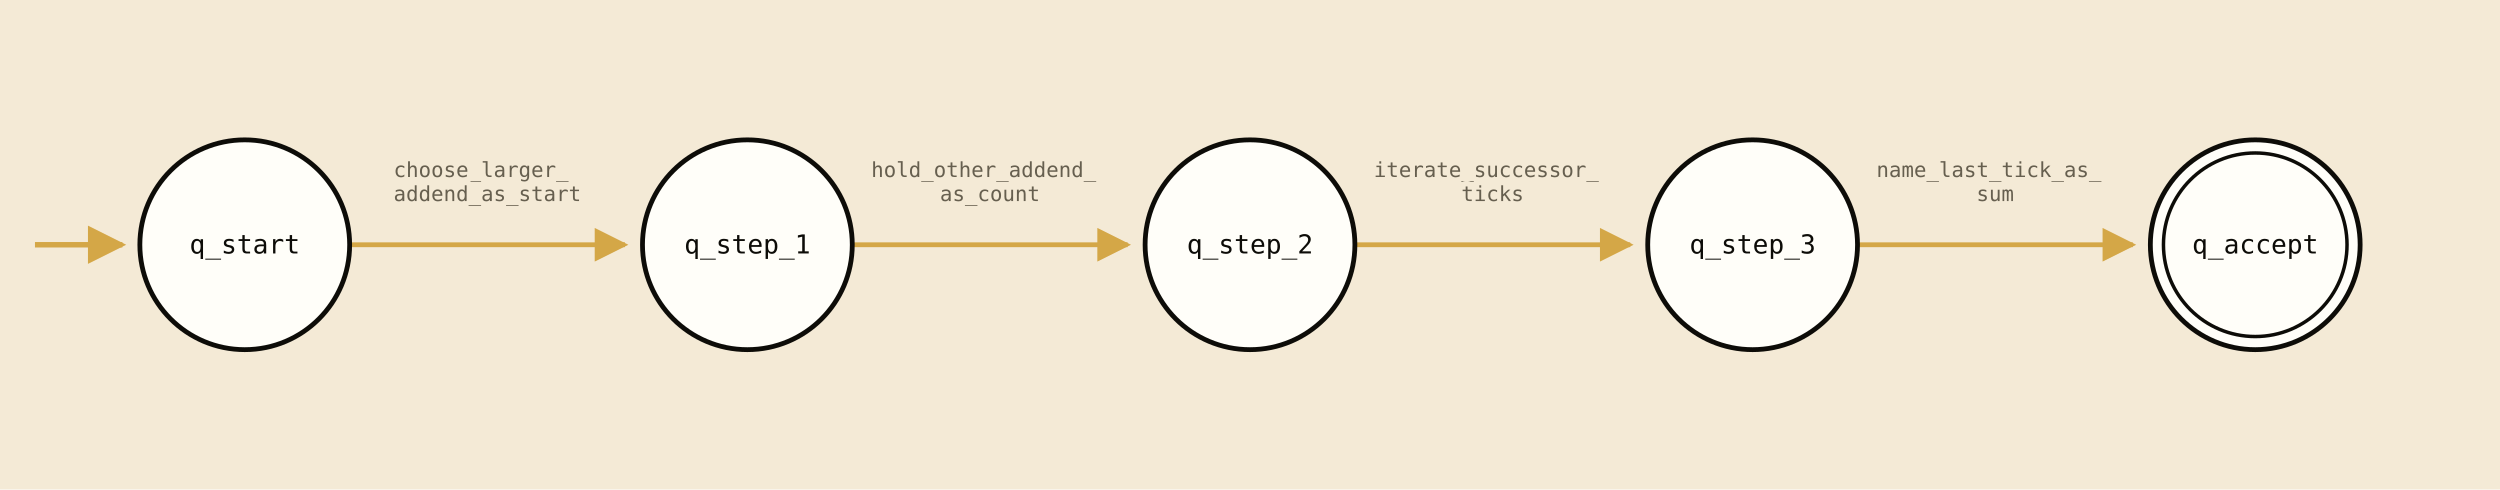
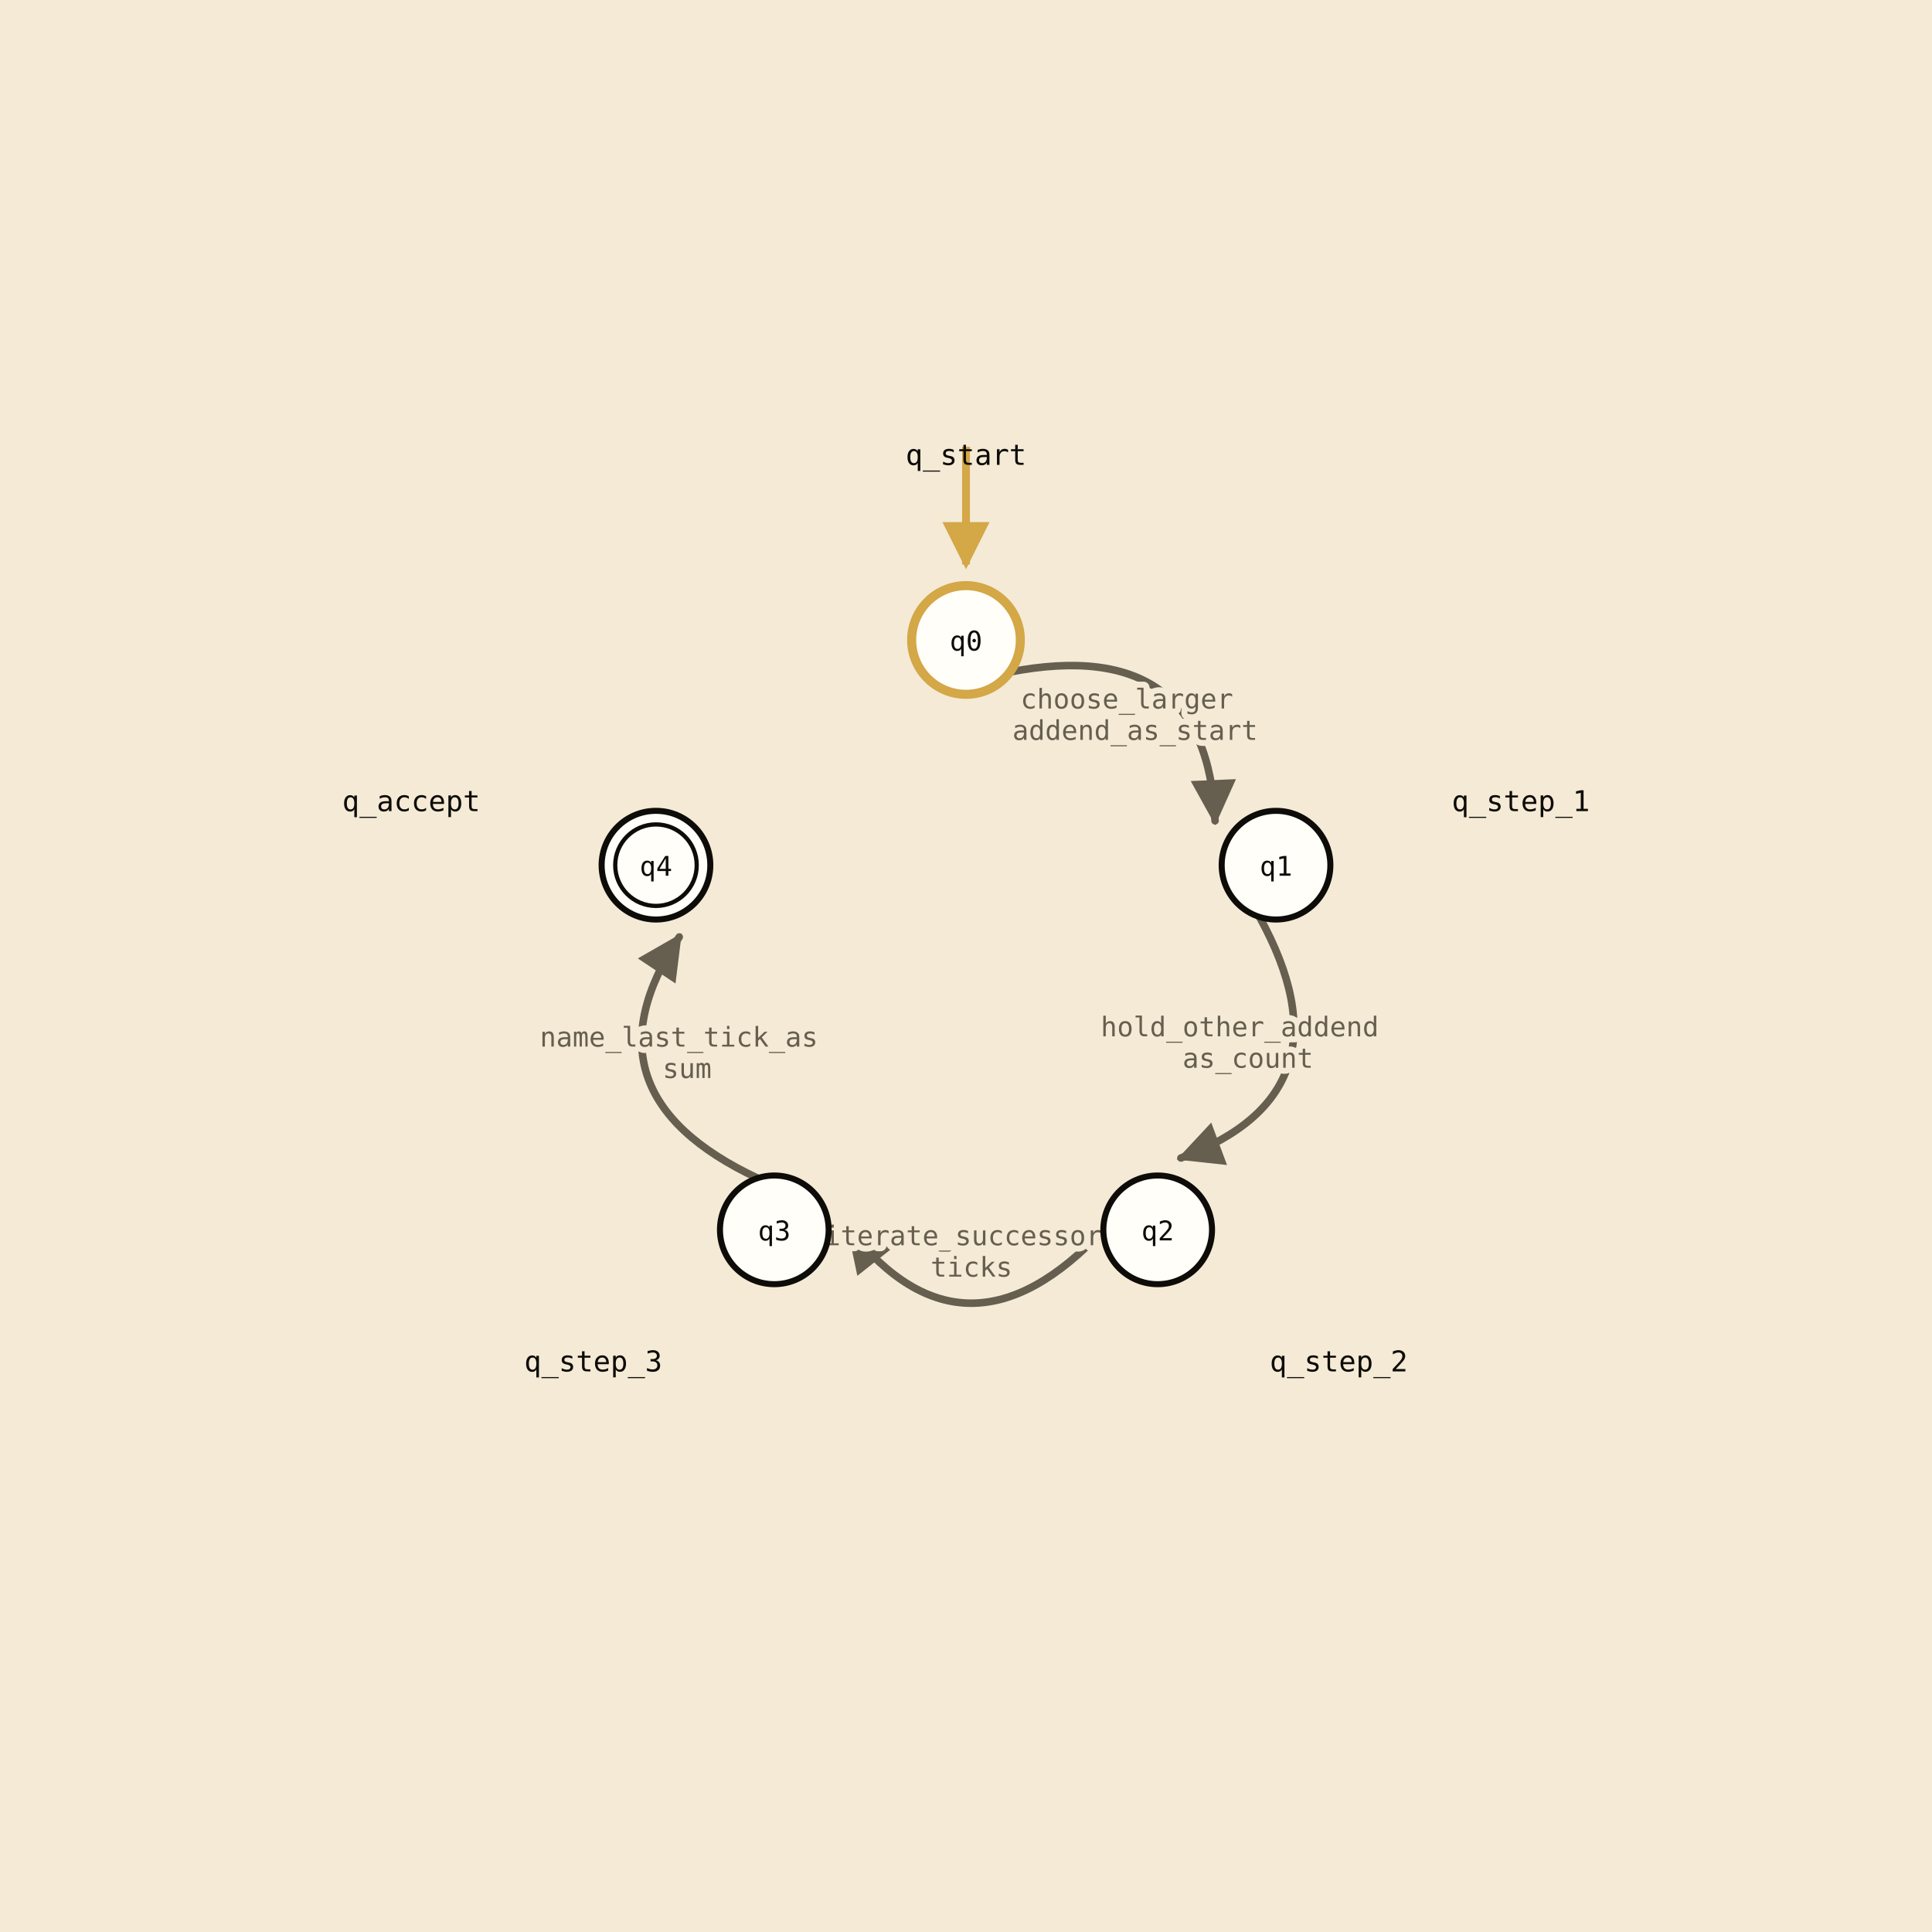
- <svg xmlns="http://www.w3.org/2000/svg" width="1144" height="224" viewBox="0 0 1144 224" role="img" aria-labelledby="title desc">
+ <svg xmlns="http://www.w3.org/2000/svg" width="640" height="640" viewBox="0 0 640 640" role="img" aria-labelledby="title desc">
  <defs>
-     <marker id="arrow-static" viewBox="0 0 10 10" refX="9" refY="5" markerWidth="7" markerHeight="7" orient="auto-start-reverse">
+     <marker id="arrow-conserving" viewBox="0 0 10 10" refX="9" refY="5" markerWidth="6" markerHeight="6" orient="auto-start-reverse">
      <path d="M 0 0 L 10 5 L 0 10 z" fill="#0d0c08" />
    </marker>
-     <marker id="arrow-observed" viewBox="0 0 10 10" refX="9" refY="5" markerWidth="7" markerHeight="7" orient="auto-start-reverse">
-       <path d="M 0 0 L 10 5 L 0 10 z" fill="#d4a747" />
+     <marker id="arrow-deforming" viewBox="0 0 10 10" refX="9" refY="5" markerWidth="6" markerHeight="6" orient="auto-start-reverse">
+       <path d="M 0 0 L 10 5 L 0 10 z" fill="#b95238" />
    </marker>
-     <marker id="arrow-combined" viewBox="0 0 10 10" refX="9" refY="5" markerWidth="7" markerHeight="7" orient="auto-start-reverse">
+     <marker id="arrow-neutral" viewBox="0 0 10 10" refX="9" refY="5" markerWidth="6" markerHeight="6" orient="auto-start-reverse">
+       <path d="M 0 0 L 10 5 L 0 10 z" fill="#665f4f" />
+     </marker>
+     <marker id="arrow-start" viewBox="0 0 10 10" refX="9" refY="5" markerWidth="6" markerHeight="6" orient="auto-start-reverse">
      <path d="M 0 0 L 10 5 L 0 10 z" fill="#d4a747" />
    </marker>
  </defs>
  <rect width="100%" height="100%" fill="#f4ead6" />
-   <path class="edge-static-observed" d="M 160.0 112.0 L 286.0 112.0" fill="none" stroke="#d4a747" stroke-width="2.2" marker-end="url(#arrow-combined)" />
-   <text text-anchor="middle" font-family="ui-monospace, Menlo, Consolas, monospace" font-size="9.5" fill="#665f4f" stroke="#f4ead6" stroke-width="5" stroke-linejoin="round" paint-order="stroke fill">
-     <tspan x="223.0" y="81.0">choose_larger_</tspan>
-     <tspan x="223.0" y="92.0">addend_as_start</tspan>
+   <path class="edge-neutral" d="M 334.6 222.6 Q 399.9 210.0 402.5 271.9" fill="none" stroke="#665f4f" stroke-width="2.5" stroke-linecap="round" marker-end="url(#arrow-neutral)" />
+   <text text-anchor="middle" font-family="ui-monospace, Menlo, Consolas, monospace" font-size="9.0" fill="#665f4f" stroke="#f4ead6" stroke-width="4" stroke-linejoin="round" paint-order="stroke fill">
+     <tspan x="376.0" y="234.7">choose_larger</tspan>
+     <tspan x="376.0" y="245.1">addend_as_start</tspan>
  </text>
-   <path class="edge-static-observed" d="M 390.0 112.0 L 516.0 112.0" fill="none" stroke="#d4a747" stroke-width="2.2" marker-end="url(#arrow-combined)" />
-   <text text-anchor="middle" font-family="ui-monospace, Menlo, Consolas, monospace" font-size="9.5" fill="#665f4f" stroke="#f4ead6" stroke-width="5" stroke-linejoin="round" paint-order="stroke fill">
-     <tspan x="453.0" y="81.0">hold_other_addend_</tspan>
-     <tspan x="453.0" y="92.0">as_count</tspan>
+   <path class="edge-neutral" d="M 417.2 303.7 Q 449.3 362.0 391.2 383.6" fill="none" stroke="#665f4f" stroke-width="2.5" stroke-linecap="round" marker-end="url(#arrow-neutral)" />
+   <text text-anchor="middle" font-family="ui-monospace, Menlo, Consolas, monospace" font-size="9.0" fill="#665f4f" stroke="#f4ead6" stroke-width="4" stroke-linejoin="round" paint-order="stroke fill">
+     <tspan x="413.4" y="343.3">hold_other_addend</tspan>
+     <tspan x="413.4" y="353.7">as_count</tspan>
  </text>
-   <path class="edge-static-observed" d="M 620.0 112.0 L 746.0 112.0" fill="none" stroke="#d4a747" stroke-width="2.2" marker-end="url(#arrow-combined)" />
-   <text text-anchor="middle" font-family="ui-monospace, Menlo, Consolas, monospace" font-size="9.5" fill="#665f4f" stroke="#f4ead6" stroke-width="5" stroke-linejoin="round" paint-order="stroke fill">
-     <tspan x="683.0" y="81.0">iterate_successor_</tspan>
-     <tspan x="683.0" y="92.0">ticks</tspan>
+   <path class="edge-neutral" d="M 365.5 407.4 Q 320.0 456.0 281.5 407.4" fill="none" stroke="#665f4f" stroke-width="2.5" stroke-linecap="round" marker-end="url(#arrow-neutral)" />
+   <text text-anchor="middle" font-family="ui-monospace, Menlo, Consolas, monospace" font-size="9.0" fill="#665f4f" stroke="#f4ead6" stroke-width="4" stroke-linejoin="round" paint-order="stroke fill">
+     <tspan x="321.8" y="412.5">iterate_successor</tspan>
+     <tspan x="321.8" y="422.9">ticks</tspan>
  </text>
-   <path class="edge-static-observed" d="M 850.0 112.0 L 976.0 112.0" fill="none" stroke="#d4a747" stroke-width="2.2" marker-end="url(#arrow-combined)" />
-   <text text-anchor="middle" font-family="ui-monospace, Menlo, Consolas, monospace" font-size="9.5" fill="#665f4f" stroke="#f4ead6" stroke-width="5" stroke-linejoin="round" paint-order="stroke fill">
-     <tspan x="913.0" y="81.0">name_last_tick_as_</tspan>
-     <tspan x="913.0" y="92.0">sum</tspan>
+   <path class="edge-neutral" d="M 251.0 390.3 Q 190.7 362.0 225.0 310.4" fill="none" stroke="#665f4f" stroke-width="2.5" stroke-linecap="round" marker-end="url(#arrow-neutral)" />
+   <text text-anchor="middle" font-family="ui-monospace, Menlo, Consolas, monospace" font-size="9.0" fill="#665f4f" stroke="#f4ead6" stroke-width="4" stroke-linejoin="round" paint-order="stroke fill">
+     <tspan x="227.6" y="346.7">name_last_tick_as</tspan>
+     <tspan x="227.6" y="357.1">sum</tspan>
  </text>
-   <path d="M 16.0 112.0 L 56.0 112.0" fill="none" stroke="#d4a747" stroke-width="2.5" marker-end="url(#arrow-observed)" />
-   <circle cx="112.0" cy="112.0" r="48.0" fill="#fffef9" stroke="#0d0c08" stroke-width="2.2" />
-   <text x="112.0" y="116.0" text-anchor="middle" font-family="ui-monospace, Menlo, Consolas, monospace" font-size="12.0" fill="#0d0c08">q_start</text>
-   <circle cx="342.0" cy="112.0" r="48.0" fill="#fffef9" stroke="#0d0c08" stroke-width="2.2" />
-   <text x="342.0" y="116.0" text-anchor="middle" font-family="ui-monospace, Menlo, Consolas, monospace" font-size="12.0" fill="#0d0c08">q_step_1</text>
-   <circle cx="572.0" cy="112.0" r="48.0" fill="#fffef9" stroke="#0d0c08" stroke-width="2.2" />
-   <text x="572.0" y="116.0" text-anchor="middle" font-family="ui-monospace, Menlo, Consolas, monospace" font-size="12.0" fill="#0d0c08">q_step_2</text>
-   <circle cx="802.0" cy="112.0" r="48.0" fill="#fffef9" stroke="#0d0c08" stroke-width="2.2" />
-   <text x="802.0" y="116.0" text-anchor="middle" font-family="ui-monospace, Menlo, Consolas, monospace" font-size="12.0" fill="#0d0c08">q_step_3</text>
-   <circle cx="1032.0" cy="112.0" r="48.0" fill="#fffef9" stroke="#0d0c08" stroke-width="2.2" />
-   <circle cx="1032.0" cy="112.0" r="42.0" fill="none" stroke="#0d0c08" stroke-width="1.6" />
-   <text x="1032.0" y="116.0" text-anchor="middle" font-family="ui-monospace, Menlo, Consolas, monospace" font-size="12.0" fill="#0d0c08">q_accept</text>
+   <path d="M 320.0 148.0 L 320.0 187.0" fill="none" stroke="#d4a747" stroke-width="2.6" marker-end="url(#arrow-start)" />
+   <circle cx="320.0" cy="212.0" r="18.0" fill="#fffef9" stroke="#d4a747" stroke-width="3" />
+   <text text-anchor="middle" font-family="ui-monospace, Menlo, Consolas, monospace" font-size="9.5" fill="#0d0c08">
+     <tspan x="320.0" y="154.0">q_start</tspan>
+   </text>
+   <text x="320.0" y="215.5" text-anchor="middle" font-family="ui-monospace, Menlo, Consolas, monospace" font-size="9" fill="#0d0c08">q0</text>
+   <circle cx="422.7" cy="286.6" r="18.0" fill="#fffef9" stroke="#0d0c08" stroke-width="2" />
+   <text text-anchor="start" font-family="ui-monospace, Menlo, Consolas, monospace" font-size="9.5" fill="#0d0c08">
+     <tspan x="480.9" y="268.7">q_step_1</tspan>
+   </text>
+   <text x="422.7" y="290.1" text-anchor="middle" font-family="ui-monospace, Menlo, Consolas, monospace" font-size="9" fill="#0d0c08">q1</text>
+   <circle cx="383.5" cy="407.4" r="18.0" fill="#fffef9" stroke="#0d0c08" stroke-width="2" />
+   <text text-anchor="start" font-family="ui-monospace, Menlo, Consolas, monospace" font-size="9.5" fill="#0d0c08">
+     <tspan x="420.6" y="454.3">q_step_2</tspan>
+   </text>
+   <text x="383.5" y="410.9" text-anchor="middle" font-family="ui-monospace, Menlo, Consolas, monospace" font-size="9" fill="#0d0c08">q2</text>
+   <circle cx="256.5" cy="407.4" r="18.0" fill="#fffef9" stroke="#0d0c08" stroke-width="2" />
+   <text text-anchor="end" font-family="ui-monospace, Menlo, Consolas, monospace" font-size="9.5" fill="#0d0c08">
+     <tspan x="219.4" y="454.3">q_step_3</tspan>
+   </text>
+   <text x="256.5" y="410.9" text-anchor="middle" font-family="ui-monospace, Menlo, Consolas, monospace" font-size="9" fill="#0d0c08">q3</text>
+   <circle cx="217.3" cy="286.6" r="18.0" fill="#fffef9" stroke="#0d0c08" stroke-width="2" />
+   <circle cx="217.3" cy="286.6" r="13.5" fill="none" stroke="#0d0c08" stroke-width="1.4" />
+   <text text-anchor="end" font-family="ui-monospace, Menlo, Consolas, monospace" font-size="9.5" fill="#0d0c08">
+     <tspan x="159.1" y="268.7">q_accept</tspan>
+   </text>
+   <text x="217.3" y="290.1" text-anchor="middle" font-family="ui-monospace, Menlo, Consolas, monospace" font-size="9" fill="#0d0c08">q4</text>
</svg>
